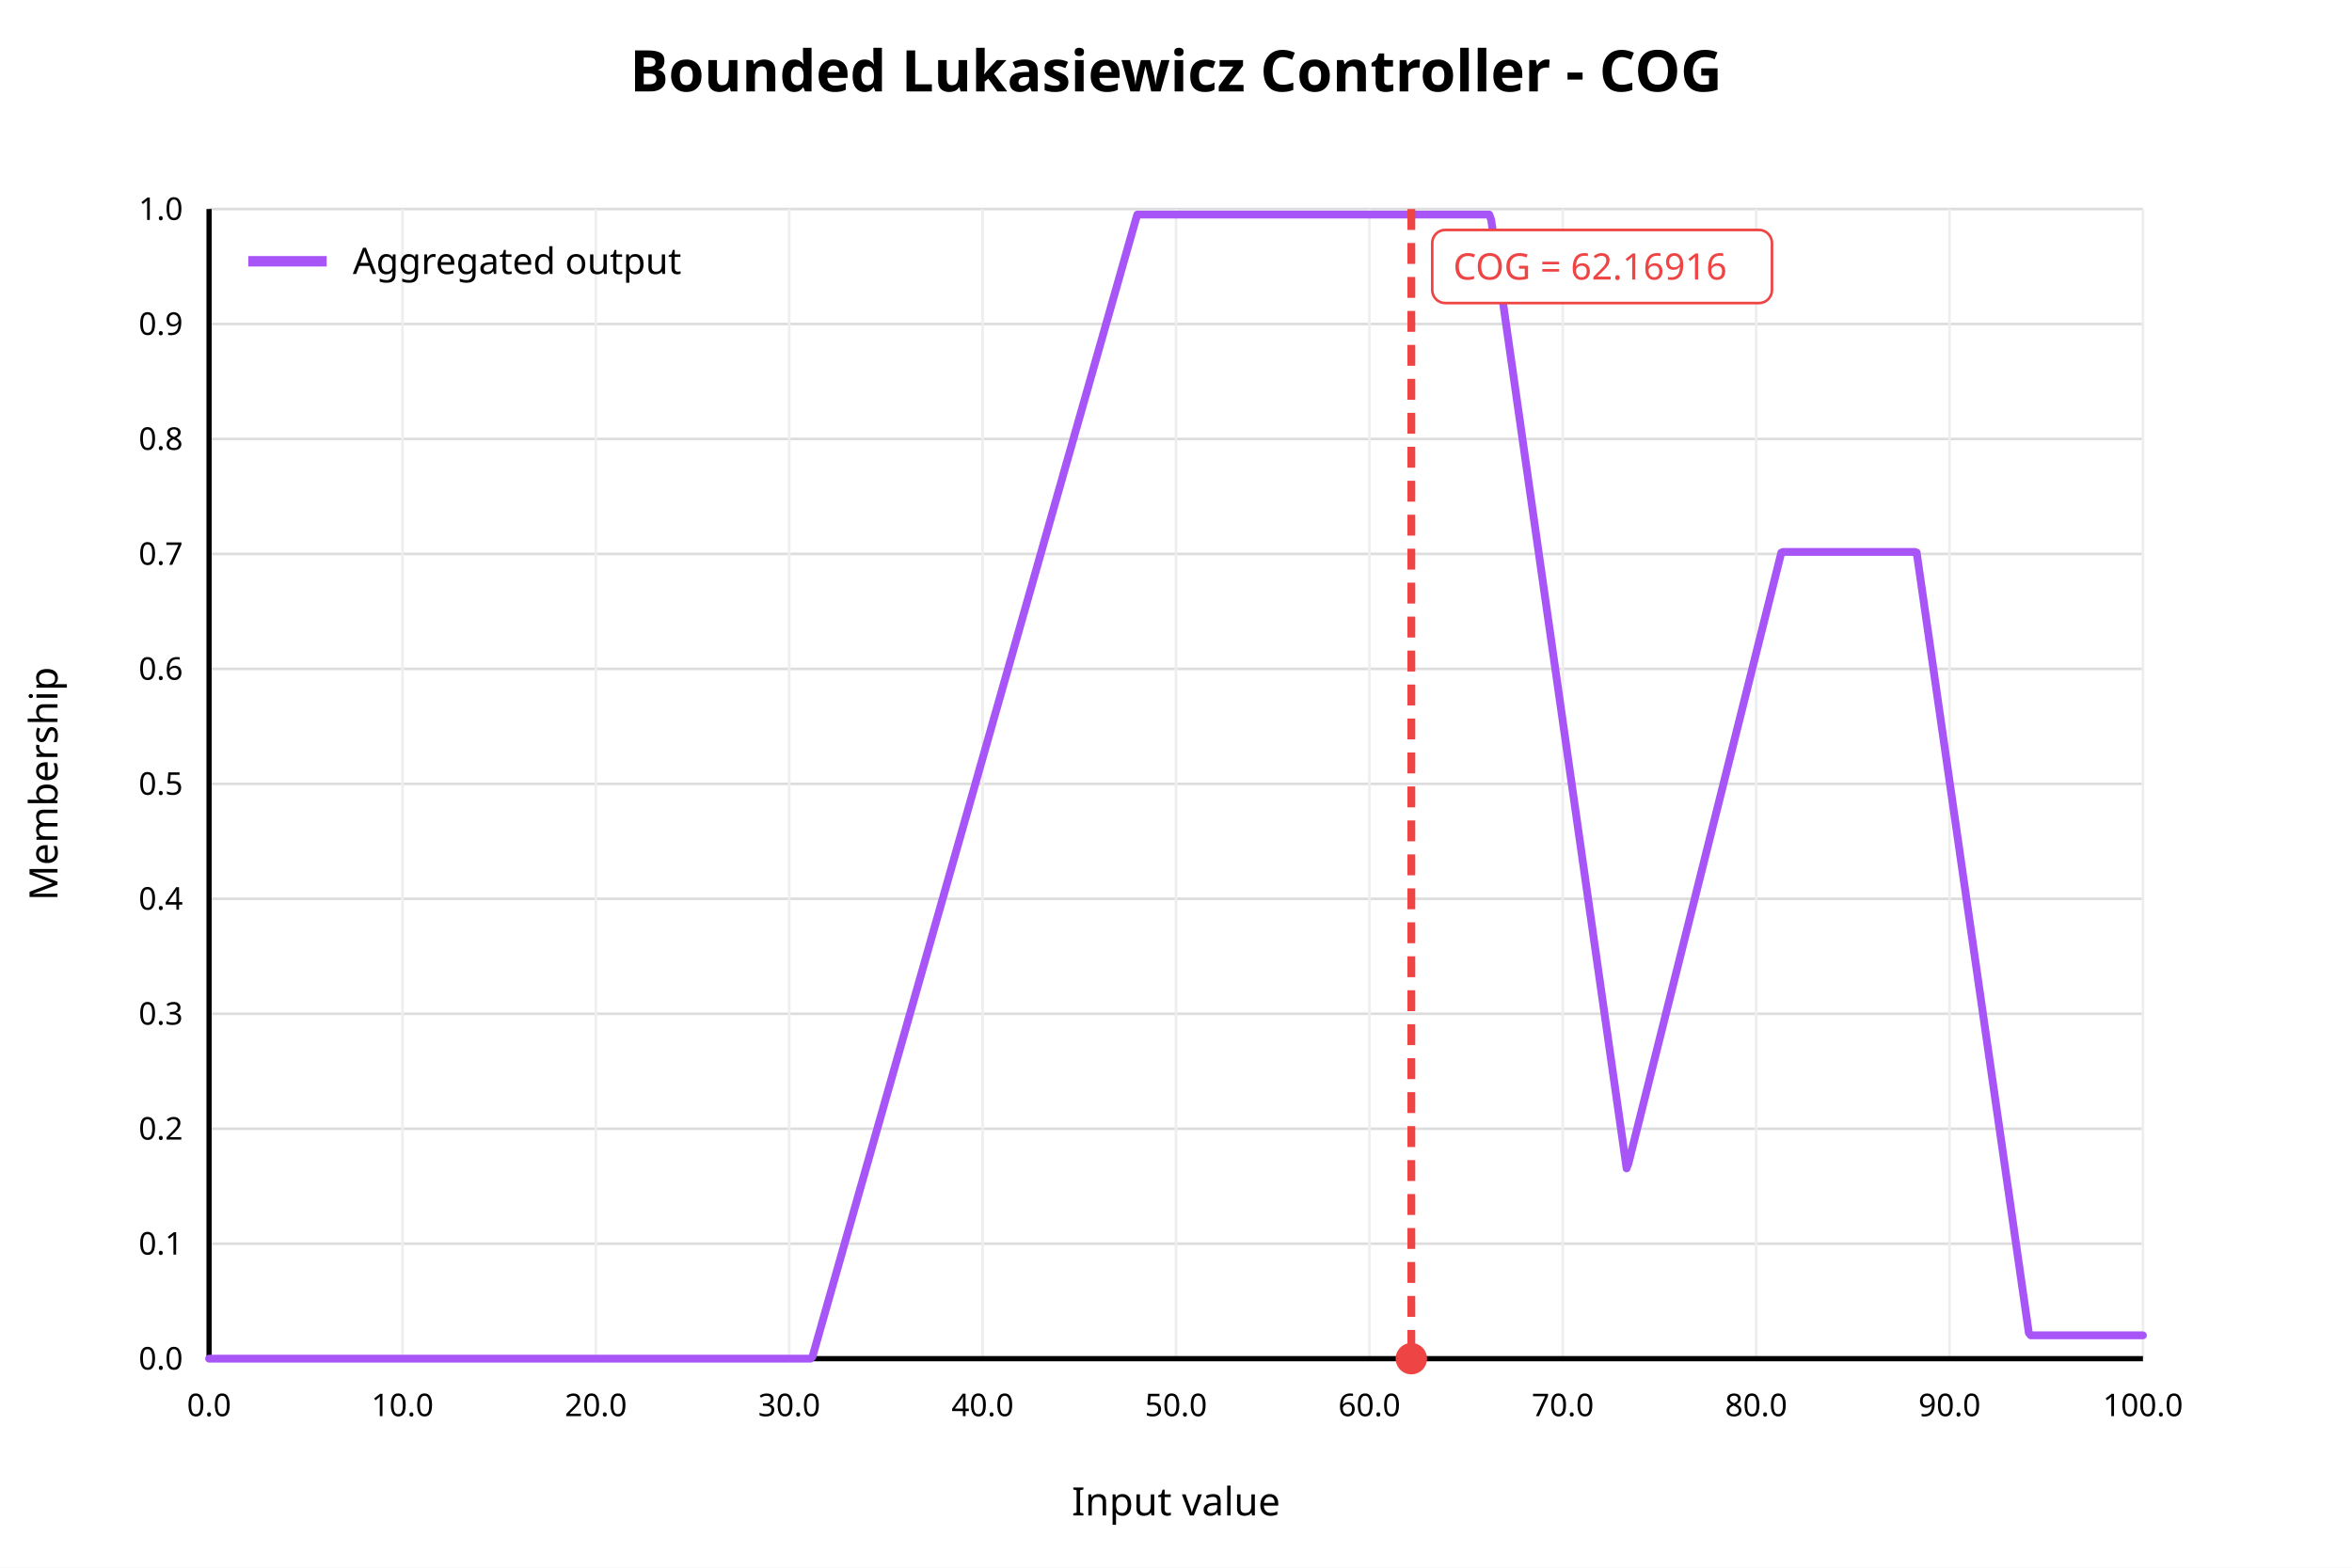
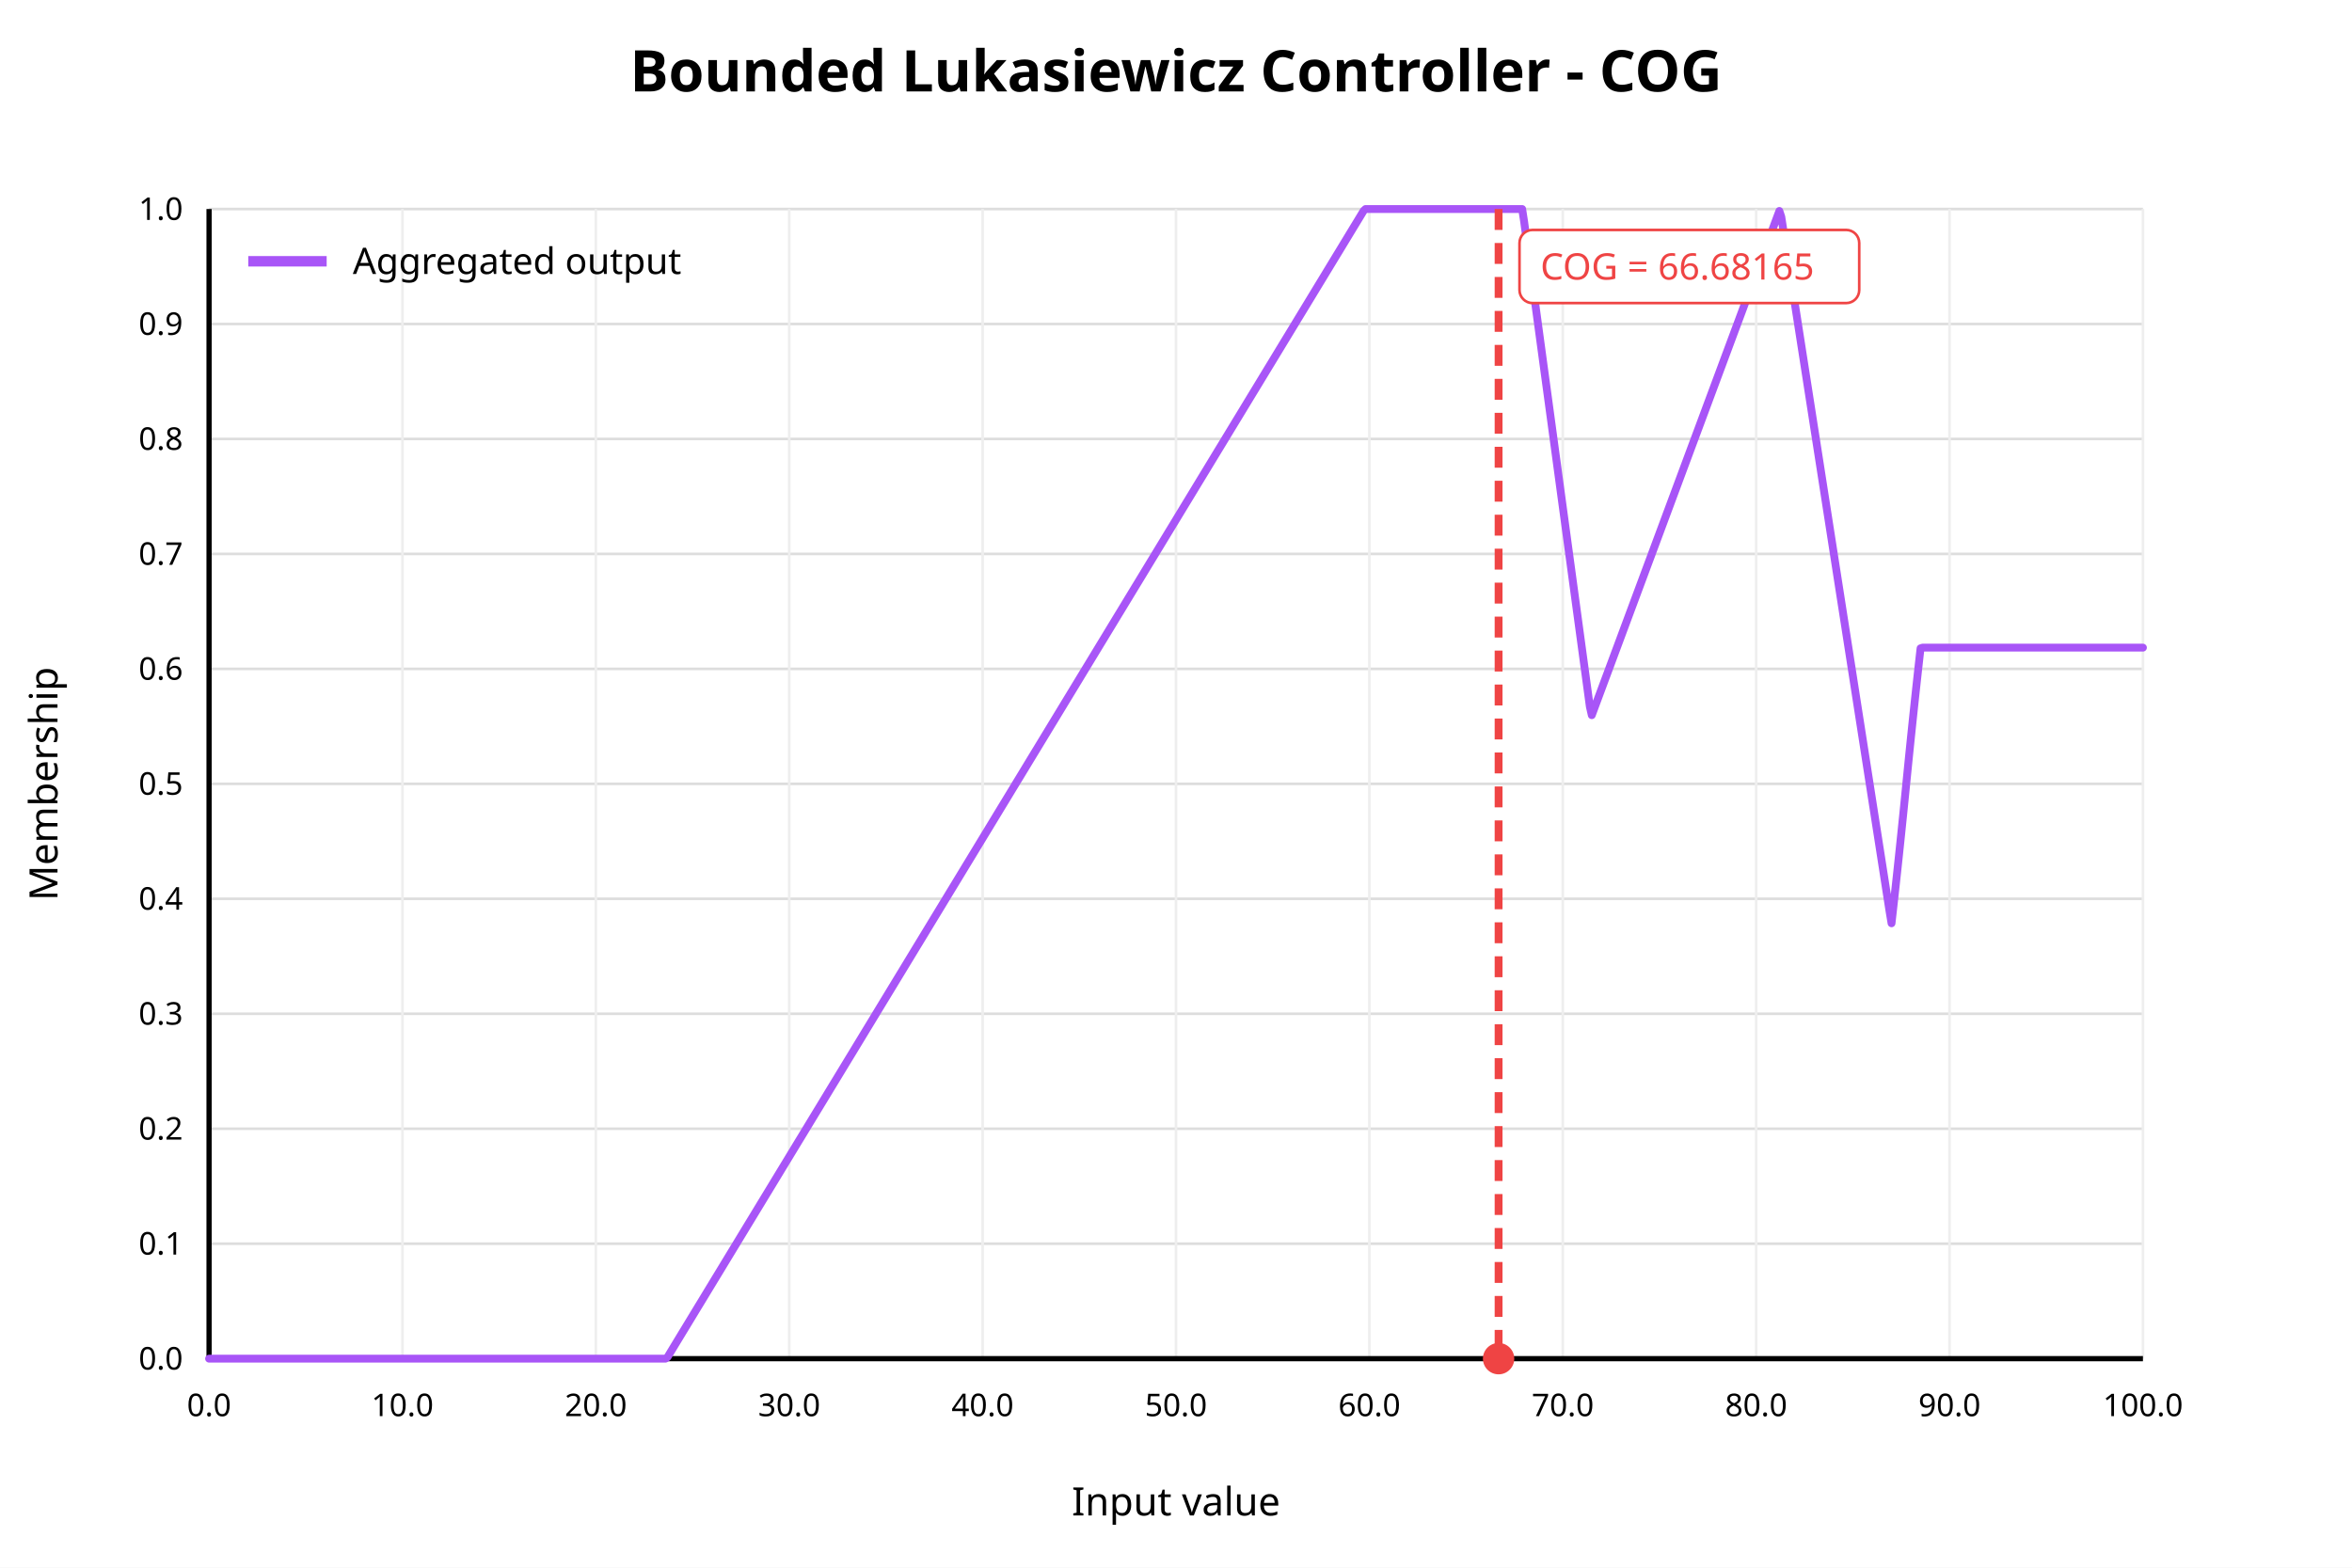
<svg xmlns="http://www.w3.org/2000/svg" width="900" height="600" viewBox="0 0 900 600">
  <rect x="0" y="0" width="900" height="600" fill="white" />
  <text x="450" y="35" text-anchor="middle" font-family="sans-serif" font-size="22" font-weight="bold" fill="black">Bounded Lukasiewicz Controller - COG</text>
  <line x1="80" y1="520.00" x2="820" y2="520.00" stroke="#dddddd" stroke-width="1" />
  <text x="70" y="520.00" text-anchor="end" dominant-baseline="middle" font-family="sans-serif" font-size="12" fill="black">0.0</text>
  <line x1="80" y1="476.00" x2="820" y2="476.00" stroke="#dddddd" stroke-width="1" />
  <text x="70" y="476.00" text-anchor="end" dominant-baseline="middle" font-family="sans-serif" font-size="12" fill="black">0.1</text>
  <line x1="80" y1="432.00" x2="820" y2="432.00" stroke="#dddddd" stroke-width="1" />
  <text x="70" y="432.00" text-anchor="end" dominant-baseline="middle" font-family="sans-serif" font-size="12" fill="black">0.2</text>
  <line x1="80" y1="388.00" x2="820" y2="388.00" stroke="#dddddd" stroke-width="1" />
  <text x="70" y="388.00" text-anchor="end" dominant-baseline="middle" font-family="sans-serif" font-size="12" fill="black">0.3</text>
  <line x1="80" y1="344.00" x2="820" y2="344.00" stroke="#dddddd" stroke-width="1" />
  <text x="70" y="344.00" text-anchor="end" dominant-baseline="middle" font-family="sans-serif" font-size="12" fill="black">0.4</text>
  <line x1="80" y1="300.00" x2="820" y2="300.00" stroke="#dddddd" stroke-width="1" />
  <text x="70" y="300.00" text-anchor="end" dominant-baseline="middle" font-family="sans-serif" font-size="12" fill="black">0.5</text>
  <line x1="80" y1="256.00" x2="820" y2="256.00" stroke="#dddddd" stroke-width="1" />
  <text x="70" y="256.00" text-anchor="end" dominant-baseline="middle" font-family="sans-serif" font-size="12" fill="black">0.6</text>
  <line x1="80" y1="212.00" x2="820" y2="212.00" stroke="#dddddd" stroke-width="1" />
  <text x="70" y="212.00" text-anchor="end" dominant-baseline="middle" font-family="sans-serif" font-size="12" fill="black">0.7</text>
  <line x1="80" y1="168.00" x2="820" y2="168.00" stroke="#dddddd" stroke-width="1" />
  <text x="70" y="168.00" text-anchor="end" dominant-baseline="middle" font-family="sans-serif" font-size="12" fill="black">0.8</text>
  <line x1="80" y1="124.00" x2="820" y2="124.00" stroke="#dddddd" stroke-width="1" />
  <text x="70" y="124.00" text-anchor="end" dominant-baseline="middle" font-family="sans-serif" font-size="12" fill="black">0.9</text>
  <line x1="80" y1="80.00" x2="820" y2="80.00" stroke="#dddddd" stroke-width="1" />
  <text x="70" y="80.00" text-anchor="end" dominant-baseline="middle" font-family="sans-serif" font-size="12" fill="black">1.0</text>
  <line x1="80.00" y1="80" x2="80.00" y2="520" stroke="#eeeeee" stroke-width="1" />
  <text x="80.00" y="542" text-anchor="middle" font-family="sans-serif" font-size="12" fill="black">0.0</text>
  <line x1="154.00" y1="80" x2="154.00" y2="520" stroke="#eeeeee" stroke-width="1" />
  <text x="154.00" y="542" text-anchor="middle" font-family="sans-serif" font-size="12" fill="black">10.0</text>
  <line x1="228.00" y1="80" x2="228.00" y2="520" stroke="#eeeeee" stroke-width="1" />
  <text x="228.00" y="542" text-anchor="middle" font-family="sans-serif" font-size="12" fill="black">20.0</text>
  <line x1="302.00" y1="80" x2="302.00" y2="520" stroke="#eeeeee" stroke-width="1" />
  <text x="302.00" y="542" text-anchor="middle" font-family="sans-serif" font-size="12" fill="black">30.0</text>
  <line x1="376.00" y1="80" x2="376.00" y2="520" stroke="#eeeeee" stroke-width="1" />
  <text x="376.00" y="542" text-anchor="middle" font-family="sans-serif" font-size="12" fill="black">40.0</text>
  <line x1="450.00" y1="80" x2="450.00" y2="520" stroke="#eeeeee" stroke-width="1" />
  <text x="450.00" y="542" text-anchor="middle" font-family="sans-serif" font-size="12" fill="black">50.0</text>
  <line x1="524.00" y1="80" x2="524.00" y2="520" stroke="#eeeeee" stroke-width="1" />
  <text x="524.00" y="542" text-anchor="middle" font-family="sans-serif" font-size="12" fill="black">60.0</text>
  <line x1="598.00" y1="80" x2="598.00" y2="520" stroke="#eeeeee" stroke-width="1" />
  <text x="598.00" y="542" text-anchor="middle" font-family="sans-serif" font-size="12" fill="black">70.0</text>
  <line x1="672.00" y1="80" x2="672.00" y2="520" stroke="#eeeeee" stroke-width="1" />
  <text x="672.00" y="542" text-anchor="middle" font-family="sans-serif" font-size="12" fill="black">80.0</text>
  <line x1="746.00" y1="80" x2="746.00" y2="520" stroke="#eeeeee" stroke-width="1" />
  <text x="746.00" y="542" text-anchor="middle" font-family="sans-serif" font-size="12" fill="black">90.0</text>
  <line x1="820.00" y1="80" x2="820.00" y2="520" stroke="#eeeeee" stroke-width="1" />
  <text x="820.00" y="542" text-anchor="middle" font-family="sans-serif" font-size="12" fill="black">100.0</text>
  <line x1="80" y1="520" x2="820" y2="520" stroke="black" stroke-width="2" />
  <line x1="80" y1="80" x2="80" y2="520" stroke="black" stroke-width="2" />
  <text x="450" y="580" text-anchor="middle" font-family="sans-serif" font-size="15" fill="black">Input value</text>
  <text x="22" y="300" text-anchor="middle" font-family="sans-serif" font-size="15" fill="black" transform="rotate(-90 22 300)">Membership</text>
-   <polyline fill="none" stroke="#a855f7" stroke-width="3" stroke-linejoin="round" stroke-linecap="round" points="80.00,520.00 80.74,520.00 81.48,520.00 82.22,520.00 82.96,520.00 83.70,520.00 84.44,520.00 85.18,520.00 85.92,520.00 86.66,520.00 87.40,520.00 88.14,520.00 88.88,520.00 89.62,520.00 90.36,520.00 91.10,520.00 91.84,520.00 92.58,520.00 93.32,520.00 94.06,520.00 94.80,520.00 95.54,520.00 96.28,520.00 97.02,520.00 97.76,520.00 98.50,520.00 99.24,520.00 99.98,520.00 100.72,520.00 101.46,520.00 102.20,520.00 102.94,520.00 103.68,520.00 104.42,520.00 105.16,520.00 105.90,520.00 106.64,520.00 107.38,520.00 108.12,520.00 108.86,520.00 109.60,520.00 110.34,520.00 111.08,520.00 111.82,520.00 112.56,520.00 113.30,520.00 114.04,520.00 114.78,520.00 115.52,520.00 116.26,520.00 117.00,520.00 117.74,520.00 118.48,520.00 119.22,520.00 119.96,520.00 120.70,520.00 121.44,520.00 122.18,520.00 122.92,520.00 123.66,520.00 124.40,520.00 125.14,520.00 125.88,520.00 126.62,520.00 127.36,520.00 128.10,520.00 128.84,520.00 129.58,520.00 130.32,520.00 131.06,520.00 131.80,520.00 132.54,520.00 133.28,520.00 134.02,520.00 134.76,520.00 135.50,520.00 136.24,520.00 136.98,520.00 137.72,520.00 138.46,520.00 139.20,520.00 139.94,520.00 140.68,520.00 141.42,520.00 142.16,520.00 142.90,520.00 143.64,520.00 144.38,520.00 145.12,520.00 145.86,520.00 146.60,520.00 147.34,520.00 148.08,520.00 148.82,520.00 149.56,520.00 150.30,520.00 151.04,520.00 151.78,520.00 152.52,520.00 153.26,520.00 154.00,520.00 154.74,520.00 155.48,520.00 156.22,520.00 156.96,520.00 157.70,520.00 158.44,520.00 159.18,520.00 159.92,520.00 160.66,520.00 161.40,520.00 162.14,520.00 162.88,520.00 163.62,520.00 164.36,520.00 165.10,520.00 165.84,520.00 166.58,520.00 167.32,520.00 168.06,520.00 168.80,520.00 169.54,520.00 170.28,520.00 171.02,520.00 171.76,520.00 172.50,520.00 173.24,520.00 173.98,520.00 174.72,520.00 175.46,520.00 176.20,520.00 176.94,520.00 177.68,520.00 178.42,520.00 179.16,520.00 179.90,520.00 180.64,520.00 181.38,520.00 182.12,520.00 182.86,520.00 183.60,520.00 184.34,520.00 185.08,520.00 185.82,520.00 186.56,520.00 187.30,520.00 188.04,520.00 188.78,520.00 189.52,520.00 190.26,520.00 191.00,520.00 191.74,520.00 192.48,520.00 193.22,520.00 193.96,520.00 194.70,520.00 195.44,520.00 196.18,520.00 196.92,520.00 197.66,520.00 198.40,520.00 199.14,520.00 199.88,520.00 200.62,520.00 201.36,520.00 202.10,520.00 202.84,520.00 203.58,520.00 204.32,520.00 205.06,520.00 205.80,520.00 206.54,520.00 207.28,520.00 208.02,520.00 208.76,520.00 209.50,520.00 210.24,520.00 210.98,520.00 211.72,520.00 212.46,520.00 213.20,520.00 213.94,520.00 214.68,520.00 215.42,520.00 216.16,520.00 216.90,520.00 217.64,520.00 218.38,520.00 219.12,520.00 219.86,520.00 220.60,520.00 221.34,520.00 222.08,520.00 222.82,520.00 223.56,520.00 224.30,520.00 225.04,520.00 225.78,520.00 226.52,520.00 227.26,520.00 228.00,520.00 228.74,520.00 229.48,520.00 230.22,520.00 230.96,520.00 231.70,520.00 232.44,520.00 233.18,520.00 233.92,520.00 234.66,520.00 235.40,520.00 236.14,520.00 236.88,520.00 237.62,520.00 238.36,520.00 239.10,520.00 239.84,520.00 240.58,520.00 241.32,520.00 242.06,520.00 242.80,520.00 243.54,520.00 244.28,520.00 245.02,520.00 245.76,520.00 246.50,520.00 247.24,520.00 247.98,520.00 248.72,520.00 249.46,520.00 250.20,520.00 250.94,520.00 251.68,520.00 252.42,520.00 253.16,520.00 253.90,520.00 254.64,520.00 255.38,520.00 256.12,520.00 256.86,520.00 257.60,520.00 258.34,520.00 259.08,520.00 259.82,520.00 260.56,520.00 261.30,520.00 262.04,520.00 262.78,520.00 263.52,520.00 264.26,520.00 265.00,520.00 265.74,520.00 266.48,520.00 267.22,520.00 267.96,520.00 268.70,520.00 269.44,520.00 270.18,520.00 270.92,520.00 271.66,520.00 272.40,520.00 273.14,520.00 273.88,520.00 274.62,520.00 275.36,520.00 276.10,520.00 276.84,520.00 277.58,520.00 278.32,520.00 279.06,520.00 279.80,520.00 280.54,520.00 281.28,520.00 282.02,520.00 282.76,520.00 283.50,520.00 284.24,520.00 284.98,520.00 285.72,520.00 286.46,520.00 287.20,520.00 287.94,520.00 288.68,520.00 289.42,520.00 290.16,520.00 290.90,520.00 291.64,520.00 292.38,520.00 293.12,520.00 293.86,520.00 294.60,520.00 295.34,520.00 296.08,520.00 296.82,520.00 297.56,520.00 298.30,520.00 299.04,520.00 299.78,520.00 300.52,520.00 301.26,520.00 302.00,520.00 302.74,520.00 303.48,520.00 304.22,520.00 304.96,520.00 305.70,520.00 306.44,520.00 307.18,520.00 307.92,520.00 308.66,520.00 309.40,520.00 310.14,520.00 310.88,519.29 311.62,516.69 312.36,514.08 313.10,511.48 313.84,508.88 314.58,506.27 315.32,503.67 316.06,501.07 316.80,498.46 317.54,495.86 318.28,493.26 319.02,490.65 319.76,488.05 320.50,485.45 321.24,482.84 321.98,480.24 322.72,477.64 323.46,475.03 324.20,472.43 324.94,469.83 325.68,467.23 326.42,464.62 327.16,462.02 327.90,459.42 328.64,456.81 329.38,454.21 330.12,451.61 330.86,449.00 331.60,446.40 332.34,443.80 333.08,441.19 333.82,438.59 334.56,435.99 335.30,433.38 336.04,430.78 336.78,428.18 337.52,425.57 338.26,422.97 339.00,420.37 339.74,417.76 340.48,415.16 341.22,412.56 341.96,409.95 342.70,407.35 343.44,404.75 344.18,402.15 344.92,399.54 345.66,396.94 346.40,394.34 347.14,391.73 347.88,389.13 348.62,386.53 349.36,383.92 350.10,381.32 350.84,378.72 351.58,376.11 352.32,373.51 353.06,370.91 353.80,368.30 354.54,365.70 355.28,363.10 356.02,360.49 356.76,357.89 357.50,355.29 358.24,352.68 358.98,350.08 359.72,347.48 360.46,344.88 361.20,342.27 361.94,339.67 362.68,337.07 363.42,334.46 364.16,331.86 364.90,329.26 365.64,326.65 366.38,324.05 367.12,321.45 367.86,318.84 368.60,316.24 369.34,313.64 370.08,311.03 370.82,308.43 371.56,305.83 372.30,303.22 373.04,300.62 373.78,298.02 374.52,295.41 375.26,292.81 376.00,290.21 376.74,287.60 377.48,285.00 378.22,282.40 378.96,279.80 379.70,277.19 380.44,274.59 381.18,271.99 381.92,269.38 382.66,266.78 383.40,264.18 384.14,261.57 384.88,258.97 385.62,256.37 386.36,253.76 387.10,251.16 387.84,248.56 388.58,245.95 389.32,243.35 390.06,240.75 390.80,238.14 391.54,235.54 392.28,232.94 393.02,230.33 393.76,227.73 394.50,225.13 395.24,222.52 395.98,219.92 396.72,217.32 397.46,214.72 398.20,212.11 398.94,209.51 399.68,206.91 400.42,204.30 401.16,201.70 401.90,199.10 402.64,196.49 403.38,193.89 404.12,191.29 404.86,188.68 405.60,186.08 406.34,183.48 407.08,180.87 407.82,178.27 408.56,175.67 409.30,173.06 410.04,170.46 410.78,167.86 411.52,165.25 412.26,162.65 413.00,160.05 413.74,157.45 414.48,154.84 415.22,152.24 415.96,149.64 416.70,147.03 417.44,144.43 418.18,141.83 418.92,139.22 419.66,136.62 420.40,134.02 421.14,131.41 421.88,128.81 422.62,126.21 423.36,123.60 424.10,121.00 424.84,118.40 425.58,115.79 426.32,113.19 427.06,110.59 427.80,107.98 428.54,105.38 429.28,102.78 430.02,100.18 430.76,97.57 431.50,94.97 432.24,92.37 432.98,89.76 433.72,87.16 434.46,84.56 435.20,82.12 435.94,82.12 436.68,82.12 437.42,82.12 438.16,82.12 438.90,82.12 439.64,82.12 440.38,82.12 441.12,82.12 441.86,82.12 442.60,82.12 443.34,82.12 444.08,82.12 444.82,82.12 445.56,82.12 446.30,82.12 447.04,82.12 447.78,82.12 448.52,82.12 449.26,82.12 450.00,82.12 450.74,82.12 451.48,82.12 452.22,82.12 452.96,82.12 453.70,82.12 454.44,82.12 455.18,82.12 455.92,82.12 456.66,82.12 457.40,82.12 458.14,82.12 458.88,82.12 459.62,82.12 460.36,82.12 461.10,82.12 461.84,82.12 462.58,82.12 463.32,82.12 464.06,82.12 464.80,82.12 465.54,82.12 466.28,82.12 467.02,82.12 467.76,82.12 468.50,82.12 469.24,82.12 469.98,82.12 470.72,82.12 471.46,82.12 472.20,82.12 472.94,82.12 473.68,82.12 474.42,82.12 475.16,82.12 475.90,82.12 476.64,82.12 477.38,82.12 478.12,82.12 478.86,82.12 479.60,82.12 480.34,82.12 481.08,82.12 481.82,82.12 482.56,82.12 483.30,82.12 484.04,82.12 484.78,82.12 485.52,82.12 486.26,82.12 487.00,82.12 487.74,82.12 488.48,82.12 489.22,82.12 489.96,82.12 490.70,82.12 491.44,82.12 492.18,82.12 492.92,82.12 493.66,82.12 494.40,82.12 495.14,82.12 495.88,82.12 496.62,82.12 497.36,82.12 498.10,82.12 498.84,82.12 499.58,82.12 500.32,82.12 501.06,82.12 501.80,82.12 502.54,82.12 503.28,82.12 504.02,82.12 504.76,82.12 505.50,82.12 506.24,82.12 506.98,82.12 507.72,82.12 508.46,82.12 509.20,82.12 509.94,82.12 510.68,82.12 511.42,82.12 512.16,82.12 512.90,82.12 513.64,82.12 514.38,82.12 515.12,82.12 515.86,82.12 516.60,82.12 517.34,82.12 518.08,82.12 518.82,82.12 519.56,82.12 520.30,82.12 521.04,82.12 521.78,82.12 522.52,82.12 523.26,82.12 524.00,82.12 524.74,82.12 525.48,82.12 526.22,82.12 526.96,82.12 527.70,82.12 528.44,82.12 529.18,82.12 529.92,82.12 530.66,82.12 531.40,82.12 532.14,82.12 532.88,82.12 533.62,82.12 534.36,82.12 535.10,82.12 535.84,82.12 536.58,82.12 537.32,82.12 538.06,82.12 538.80,82.12 539.54,82.12 540.28,82.12 541.02,82.12 541.76,82.12 542.50,82.12 543.24,82.12 543.98,82.12 544.72,82.12 545.46,82.12 546.20,82.12 546.94,82.12 547.68,82.12 548.42,82.12 549.16,82.12 549.90,82.12 550.64,82.12 551.38,82.12 552.12,82.12 552.86,82.12 553.60,82.12 554.34,82.12 555.08,82.12 555.82,82.12 556.56,82.12 557.30,82.12 558.04,82.12 558.78,82.12 559.52,82.12 560.26,82.12 561.00,82.12 561.74,82.12 562.48,82.12 563.22,82.12 563.96,82.12 564.70,82.12 565.44,82.12 566.18,82.12 566.92,82.12 567.66,82.12 568.40,82.12 569.14,82.12 569.88,82.12 570.62,84.21 571.36,89.39 572.10,94.58 572.84,99.76 573.58,104.95 574.32,110.13 575.06,115.32 575.80,120.50 576.54,125.69 577.28,130.87 578.02,136.06 578.76,141.24 579.50,146.43 580.24,151.61 580.98,156.80 581.72,161.99 582.46,167.17 583.20,172.36 583.94,177.54 584.68,182.73 585.42,187.91 586.16,193.10 586.90,198.28 587.64,203.47 588.38,208.65 589.12,213.84 589.86,219.02 590.60,224.21 591.34,229.39 592.08,234.58 592.82,239.77 593.56,244.95 594.30,250.14 595.04,255.32 595.78,260.51 596.52,265.69 597.26,270.88 598.00,276.06 598.74,281.25 599.48,286.43 600.22,291.62 600.96,296.80 601.70,301.99 602.44,307.17 603.18,312.36 603.92,317.54 604.66,322.73 605.40,327.92 606.14,333.10 606.88,338.29 607.62,343.47 608.36,348.66 609.10,353.84 609.84,359.03 610.58,364.21 611.32,369.40 612.06,374.58 612.80,379.77 613.54,384.95 614.28,390.14 615.02,395.32 615.76,400.51 616.50,405.70 617.24,410.88 617.98,416.07 618.72,421.25 619.46,426.44 620.20,431.62 620.94,436.81 621.68,441.99 622.42,447.18 623.16,445.18 623.90,442.22 624.64,439.26 625.38,436.30 626.12,433.35 626.86,430.39 627.60,427.43 628.34,424.47 629.08,421.51 629.82,418.56 630.56,415.60 631.30,412.64 632.04,409.68 632.78,406.73 633.52,403.77 634.26,400.81 635.00,397.85 635.74,394.90 636.48,391.94 637.22,388.98 637.96,386.02 638.70,383.07 639.44,380.11 640.18,377.15 640.92,374.19 641.66,371.24 642.40,368.28 643.14,365.32 643.88,362.36 644.62,359.40 645.36,356.45 646.10,353.49 646.84,350.53 647.58,347.57 648.32,344.62 649.06,341.66 649.80,338.70 650.54,335.74 651.28,332.79 652.02,329.83 652.76,326.87 653.50,323.91 654.24,320.96 654.98,318.00 655.72,315.04 656.46,312.08 657.20,309.13 657.94,306.17 658.68,303.21 659.42,300.25 660.16,297.29 660.90,294.34 661.64,291.38 662.38,288.42 663.12,285.46 663.86,282.51 664.60,279.55 665.34,276.59 666.08,273.63 666.82,270.68 667.56,267.72 668.30,264.76 669.04,261.80 669.78,258.85 670.52,255.89 671.26,252.93 672.00,249.97 672.74,247.01 673.48,244.06 674.22,241.10 674.96,238.14 675.70,235.18 676.44,232.23 677.18,229.27 677.92,226.31 678.66,223.35 679.40,220.40 680.14,217.44 680.88,214.48 681.62,211.52 682.36,211.23 683.10,211.23 683.84,211.23 684.58,211.23 685.32,211.23 686.06,211.23 686.80,211.23 687.54,211.23 688.28,211.23 689.02,211.23 689.76,211.23 690.50,211.23 691.24,211.23 691.98,211.23 692.72,211.23 693.46,211.23 694.20,211.23 694.94,211.23 695.68,211.23 696.42,211.23 697.16,211.23 697.90,211.23 698.64,211.23 699.38,211.23 700.12,211.23 700.86,211.23 701.60,211.23 702.34,211.23 703.08,211.23 703.82,211.23 704.56,211.23 705.30,211.23 706.04,211.23 706.78,211.23 707.52,211.23 708.26,211.23 709.00,211.23 709.74,211.23 710.48,211.23 711.22,211.23 711.96,211.23 712.70,211.23 713.44,211.23 714.18,211.23 714.92,211.23 715.66,211.23 716.40,211.23 717.14,211.23 717.88,211.23 718.62,211.23 719.36,211.23 720.10,211.23 720.84,211.23 721.58,211.23 722.32,211.23 723.06,211.23 723.80,211.23 724.54,211.23 725.28,211.23 726.02,211.23 726.76,211.23 727.50,211.23 728.24,211.23 728.98,211.23 729.72,211.23 730.46,211.23 731.20,211.23 731.94,211.23 732.68,211.23 733.42,211.47 734.16,216.62 734.90,221.77 735.64,226.92 736.38,232.07 737.12,237.22 737.86,242.37 738.60,247.51 739.34,252.66 740.08,257.81 740.82,262.96 741.56,268.11 742.30,273.26 743.04,278.41 743.78,283.56 744.52,288.71 745.26,293.86 746.00,299.01 746.74,304.16 747.48,309.31 748.22,314.46 748.96,319.61 749.70,324.76 750.44,329.91 751.18,335.06 751.92,340.20 752.66,345.35 753.40,350.50 754.14,355.65 754.88,360.80 755.62,365.95 756.36,371.10 757.10,376.25 757.84,381.40 758.58,386.55 759.32,391.70 760.06,396.85 760.80,402.00 761.54,407.15 762.28,412.30 763.02,417.45 763.76,422.60 764.50,427.74 765.24,432.89 765.98,438.04 766.72,443.19 767.46,448.34 768.20,453.49 768.94,458.64 769.68,463.79 770.42,468.94 771.16,474.09 771.90,479.24 772.64,484.39 773.38,489.54 774.12,494.69 774.86,499.84 775.60,504.99 776.34,510.14 777.08,511.07 777.82,511.07 778.56,511.07 779.30,511.07 780.04,511.07 780.78,511.07 781.52,511.07 782.26,511.07 783.00,511.07 783.74,511.07 784.48,511.07 785.22,511.07 785.96,511.07 786.70,511.07 787.44,511.07 788.18,511.07 788.92,511.07 789.66,511.07 790.40,511.07 791.14,511.07 791.88,511.07 792.62,511.07 793.36,511.07 794.10,511.07 794.84,511.07 795.58,511.07 796.32,511.07 797.06,511.07 797.80,511.07 798.54,511.07 799.28,511.07 800.02,511.07 800.76,511.07 801.50,511.07 802.24,511.07 802.98,511.07 803.72,511.07 804.46,511.07 805.20,511.07 805.94,511.07 806.68,511.07 807.42,511.07 808.16,511.07 808.90,511.07 809.64,511.07 810.38,511.07 811.12,511.07 811.86,511.07 812.60,511.07 813.34,511.07 814.08,511.07 814.82,511.07 815.56,511.07 816.30,511.07 817.04,511.07 817.78,511.07 818.52,511.07 819.26,511.07 820.00,511.07" />
-   <line x1="540.05" y1="80" x2="540.05" y2="520" stroke="#ef4444" stroke-width="3" stroke-dasharray="8 5" />
-   <circle cx="540.05" cy="520" r="6" fill="#ef4444" />
-   <rect x="548.05" y="88" width="130" height="28" rx="5" fill="white" stroke="#ef4444" />
-   <text x="556.05" y="107" font-family="sans-serif" font-size="14" fill="#ef4444">COG = 62.16916</text>
+   <polyline fill="none" stroke="#a855f7" stroke-width="3" stroke-linejoin="round" stroke-linecap="round" points="80.00,520.00 80.74,520.00 81.48,520.00 82.22,520.00 82.96,520.00 83.70,520.00 84.44,520.00 85.18,520.00 85.92,520.00 86.66,520.00 87.40,520.00 88.14,520.00 88.88,520.00 89.62,520.00 90.36,520.00 91.10,520.00 91.84,520.00 92.58,520.00 93.32,520.00 94.06,520.00 94.80,520.00 95.54,520.00 96.28,520.00 97.02,520.00 97.76,520.00 98.50,520.00 99.24,520.00 99.98,520.00 100.72,520.00 101.46,520.00 102.20,520.00 102.94,520.00 103.68,520.00 104.42,520.00 105.16,520.00 105.90,520.00 106.64,520.00 107.38,520.00 108.12,520.00 108.86,520.00 109.60,520.00 110.34,520.00 111.08,520.00 111.82,520.00 112.56,520.00 113.30,520.00 114.04,520.00 114.78,520.00 115.52,520.00 116.26,520.00 117.00,520.00 117.74,520.00 118.48,520.00 119.22,520.00 119.96,520.00 120.70,520.00 121.44,520.00 122.18,520.00 122.92,520.00 123.66,520.00 124.40,520.00 125.14,520.00 125.88,520.00 126.62,520.00 127.36,520.00 128.10,520.00 128.84,520.00 129.58,520.00 130.32,520.00 131.06,520.00 131.80,520.00 132.54,520.00 133.28,520.00 134.02,520.00 134.76,520.00 135.50,520.00 136.24,520.00 136.98,520.00 137.72,520.00 138.46,520.00 139.20,520.00 139.94,520.00 140.68,520.00 141.42,520.00 142.16,520.00 142.90,520.00 143.64,520.00 144.38,520.00 145.12,520.00 145.86,520.00 146.60,520.00 147.34,520.00 148.08,520.00 148.82,520.00 149.56,520.00 150.30,520.00 151.04,520.00 151.78,520.00 152.52,520.00 153.26,520.00 154.00,520.00 154.74,520.00 155.48,520.00 156.22,520.00 156.96,520.00 157.70,520.00 158.44,520.00 159.18,520.00 159.92,520.00 160.66,520.00 161.40,520.00 162.14,520.00 162.88,520.00 163.62,520.00 164.36,520.00 165.10,520.00 165.84,520.00 166.58,520.00 167.32,520.00 168.06,520.00 168.80,520.00 169.54,520.00 170.28,520.00 171.02,520.00 171.76,520.00 172.50,520.00 173.24,520.00 173.98,520.00 174.72,520.00 175.46,520.00 176.20,520.00 176.94,520.00 177.68,520.00 178.42,520.00 179.16,520.00 179.90,520.00 180.64,520.00 181.38,520.00 182.12,520.00 182.86,520.00 183.60,520.00 184.34,520.00 185.08,520.00 185.82,520.00 186.56,520.00 187.30,520.00 188.04,520.00 188.78,520.00 189.52,520.00 190.26,520.00 191.00,520.00 191.74,520.00 192.48,520.00 193.22,520.00 193.96,520.00 194.70,520.00 195.44,520.00 196.18,520.00 196.92,520.00 197.66,520.00 198.40,520.00 199.14,520.00 199.88,520.00 200.62,520.00 201.36,520.00 202.10,520.00 202.84,520.00 203.58,520.00 204.32,520.00 205.06,520.00 205.80,520.00 206.54,520.00 207.28,520.00 208.02,520.00 208.76,520.00 209.50,520.00 210.24,520.00 210.98,520.00 211.72,520.00 212.46,520.00 213.20,520.00 213.94,520.00 214.68,520.00 215.42,520.00 216.16,520.00 216.90,520.00 217.64,520.00 218.38,520.00 219.12,520.00 219.86,520.00 220.60,520.00 221.34,520.00 222.08,520.00 222.82,520.00 223.56,520.00 224.30,520.00 225.04,520.00 225.78,520.00 226.52,520.00 227.26,520.00 228.00,520.00 228.74,520.00 229.48,520.00 230.22,520.00 230.96,520.00 231.70,520.00 232.44,520.00 233.18,520.00 233.92,520.00 234.66,520.00 235.40,520.00 236.14,520.00 236.88,520.00 237.62,520.00 238.36,520.00 239.10,520.00 239.84,520.00 240.58,520.00 241.32,520.00 242.06,520.00 242.80,520.00 243.54,520.00 244.28,520.00 245.02,520.00 245.76,520.00 246.50,520.00 247.24,520.00 247.98,520.00 248.72,520.00 249.46,520.00 250.20,520.00 250.94,520.00 251.68,520.00 252.42,520.00 253.16,520.00 253.90,520.00 254.64,520.00 255.38,519.49 256.12,518.27 256.86,517.05 257.60,515.83 258.34,514.61 259.08,513.39 259.82,512.17 260.56,510.95 261.30,509.73 262.04,508.52 262.78,507.30 263.52,506.08 264.26,504.86 265.00,503.64 265.74,502.42 266.48,501.20 267.22,499.98 267.96,498.77 268.70,497.55 269.44,496.33 270.18,495.11 270.92,493.89 271.66,492.67 272.40,491.45 273.14,490.23 273.88,489.01 274.62,487.80 275.36,486.58 276.10,485.36 276.84,484.14 277.58,482.92 278.32,481.70 279.06,480.48 279.80,479.26 280.54,478.04 281.28,476.83 282.02,475.61 282.76,474.39 283.50,473.17 284.24,471.95 284.98,470.73 285.72,469.51 286.46,468.29 287.20,467.08 287.94,465.86 288.68,464.64 289.42,463.42 290.16,462.20 290.90,460.98 291.64,459.76 292.38,458.54 293.12,457.32 293.86,456.11 294.60,454.89 295.34,453.67 296.08,452.45 296.82,451.23 297.56,450.01 298.30,448.79 299.04,447.57 299.78,446.35 300.52,445.14 301.26,443.92 302.00,442.70 302.74,441.48 303.48,440.26 304.22,439.04 304.96,437.82 305.70,436.60 306.44,435.39 307.18,434.17 307.92,432.95 308.66,431.73 309.40,430.51 310.14,429.29 310.88,428.07 311.62,426.85 312.36,425.63 313.10,424.42 313.84,423.20 314.58,421.98 315.32,420.76 316.06,419.54 316.80,418.32 317.54,417.10 318.28,415.88 319.02,414.66 319.76,413.45 320.50,412.23 321.24,411.01 321.98,409.79 322.72,408.57 323.46,407.35 324.20,406.13 324.94,404.91 325.68,403.70 326.42,402.48 327.16,401.26 327.90,400.04 328.64,398.82 329.38,397.60 330.12,396.38 330.86,395.16 331.60,393.94 332.34,392.73 333.08,391.51 333.82,390.29 334.56,389.07 335.30,387.85 336.04,386.63 336.78,385.41 337.52,384.19 338.26,382.97 339.00,381.76 339.74,380.54 340.48,379.32 341.22,378.10 341.96,376.88 342.70,375.66 343.44,374.44 344.18,373.22 344.92,372.01 345.66,370.79 346.40,369.57 347.14,368.35 347.88,367.13 348.62,365.91 349.36,364.69 350.10,363.47 350.84,362.25 351.58,361.04 352.32,359.82 353.06,358.60 353.80,357.38 354.54,356.16 355.28,354.94 356.02,353.72 356.76,352.50 357.50,351.28 358.24,350.07 358.98,348.85 359.72,347.63 360.46,346.41 361.20,345.19 361.94,343.97 362.68,342.75 363.42,341.53 364.16,340.32 364.90,339.10 365.64,337.88 366.38,336.66 367.12,335.44 367.86,334.22 368.60,333.00 369.34,331.78 370.08,330.56 370.82,329.35 371.56,328.13 372.30,326.91 373.04,325.69 373.78,324.47 374.52,323.25 375.26,322.03 376.00,320.81 376.74,319.59 377.48,318.38 378.22,317.16 378.96,315.94 379.70,314.72 380.44,313.50 381.18,312.28 381.92,311.06 382.66,309.84 383.40,308.62 384.14,307.41 384.88,306.19 385.62,304.97 386.36,303.75 387.10,302.53 387.84,301.31 388.58,300.09 389.32,298.87 390.06,297.66 390.80,296.44 391.54,295.22 392.28,294.00 393.02,292.78 393.76,291.56 394.50,290.34 395.24,289.12 395.98,287.90 396.72,286.69 397.46,285.47 398.20,284.25 398.94,283.03 399.68,281.81 400.42,280.59 401.16,279.37 401.90,278.15 402.64,276.93 403.38,275.72 404.12,274.50 404.86,273.28 405.60,272.06 406.34,270.84 407.08,269.62 407.82,268.40 408.56,267.18 409.30,265.97 410.04,264.75 410.78,263.53 411.52,262.31 412.26,261.09 413.00,259.87 413.74,258.65 414.48,257.43 415.22,256.21 415.96,255.00 416.70,253.78 417.44,252.56 418.18,251.34 418.92,250.12 419.66,248.90 420.40,247.68 421.14,246.46 421.88,245.24 422.62,244.03 423.36,242.81 424.10,241.59 424.84,240.37 425.58,239.15 426.32,237.93 427.06,236.71 427.80,235.49 428.54,234.28 429.28,233.06 430.02,231.84 430.76,230.62 431.50,229.40 432.24,228.18 432.98,226.96 433.72,225.74 434.46,224.52 435.20,223.31 435.94,222.09 436.68,220.87 437.42,219.65 438.16,218.43 438.90,217.21 439.64,215.99 440.38,214.77 441.12,213.55 441.86,212.34 442.60,211.12 443.34,209.90 444.08,208.68 444.82,207.46 445.56,206.24 446.30,205.02 447.04,203.80 447.78,202.59 448.52,201.37 449.26,200.15 450.00,198.93 450.74,197.71 451.48,196.49 452.22,195.27 452.96,194.05 453.70,192.83 454.44,191.62 455.18,190.40 455.92,189.18 456.66,187.96 457.40,186.74 458.14,185.52 458.88,184.30 459.62,183.08 460.36,181.86 461.10,180.65 461.84,179.43 462.58,178.21 463.32,176.99 464.06,175.77 464.80,174.55 465.54,173.33 466.28,172.11 467.02,170.90 467.76,169.68 468.50,168.46 469.24,167.24 469.98,166.02 470.72,164.80 471.46,163.58 472.20,162.36 472.94,161.14 473.68,159.93 474.42,158.71 475.16,157.49 475.90,156.27 476.64,155.05 477.38,153.83 478.12,152.61 478.86,151.39 479.60,150.17 480.34,148.96 481.08,147.74 481.82,146.52 482.56,145.30 483.30,144.08 484.04,142.86 484.78,141.64 485.52,140.42 486.26,139.21 487.00,137.99 487.74,136.77 488.48,135.55 489.22,134.33 489.96,133.11 490.70,131.89 491.44,130.67 492.18,129.45 492.92,128.24 493.66,127.02 494.40,125.80 495.14,124.58 495.88,123.36 496.62,122.14 497.36,120.92 498.10,119.70 498.84,118.48 499.58,117.27 500.32,116.05 501.06,114.83 501.80,113.61 502.54,112.39 503.28,111.17 504.02,109.95 504.76,108.73 505.50,107.52 506.24,106.30 506.98,105.08 507.72,103.86 508.46,102.64 509.20,101.42 509.94,100.20 510.68,98.98 511.42,97.76 512.16,96.55 512.90,95.33 513.64,94.11 514.38,92.89 515.12,91.67 515.86,90.45 516.60,89.23 517.34,88.01 518.08,86.79 518.82,85.58 519.56,84.36 520.30,83.14 521.04,81.92 521.78,80.70 522.52,80.00 523.26,80.00 524.00,80.00 524.74,80.00 525.48,80.00 526.22,80.00 526.96,80.00 527.70,80.00 528.44,80.00 529.18,80.00 529.92,80.00 530.66,80.00 531.40,80.00 532.14,80.00 532.88,80.00 533.62,80.00 534.36,80.00 535.10,80.00 535.84,80.00 536.58,80.00 537.32,80.00 538.06,80.00 538.80,80.00 539.54,80.00 540.28,80.00 541.02,80.00 541.76,80.00 542.50,80.00 543.24,80.00 543.98,80.00 544.72,80.00 545.46,80.00 546.20,80.00 546.94,80.00 547.68,80.00 548.42,80.00 549.16,80.00 549.90,80.00 550.64,80.00 551.38,80.00 552.12,80.00 552.86,80.00 553.60,80.00 554.34,80.00 555.08,80.00 555.82,80.00 556.56,80.00 557.30,80.00 558.04,80.00 558.78,80.00 559.52,80.00 560.26,80.00 561.00,80.00 561.74,80.00 562.48,80.00 563.22,80.00 563.96,80.00 564.70,80.00 565.44,80.00 566.18,80.00 566.92,80.00 567.66,80.00 568.40,80.00 569.14,80.00 569.88,80.00 570.62,80.00 571.36,80.00 572.10,80.00 572.84,80.00 573.58,80.00 574.32,80.00 575.06,80.00 575.80,80.00 576.54,80.00 577.28,80.00 578.02,80.00 578.76,80.00 579.50,80.00 580.24,80.00 580.98,80.00 581.72,80.00 582.46,80.00 583.20,84.74 583.94,90.21 584.68,95.67 585.42,101.13 586.16,106.60 586.90,112.06 587.64,117.52 588.38,122.98 589.12,128.45 589.86,133.91 590.60,139.37 591.34,144.83 592.08,150.30 592.82,155.76 593.56,161.22 594.30,166.68 595.04,172.15 595.78,177.61 596.52,183.07 597.26,188.54 598.00,194.00 598.74,199.46 599.48,204.92 600.22,210.39 600.96,215.85 601.70,221.31 602.44,226.77 603.18,232.24 603.92,237.70 604.66,243.16 605.40,248.63 606.14,254.09 606.88,259.55 607.62,265.01 608.36,270.48 609.10,273.72 609.84,271.73 610.58,269.74 611.32,267.75 612.06,265.76 612.80,263.77 613.54,261.78 614.28,259.79 615.02,257.81 615.76,255.82 616.50,253.83 617.24,251.84 617.98,249.85 618.72,247.86 619.46,245.87 620.20,243.88 620.94,241.89 621.68,239.90 622.42,237.91 623.16,235.92 623.90,233.93 624.64,231.94 625.38,229.95 626.12,227.96 626.86,225.97 627.60,223.98 628.34,221.99 629.08,220.00 629.82,218.01 630.56,216.02 631.30,214.04 632.04,212.05 632.78,210.06 633.52,208.07 634.26,206.08 635.00,204.09 635.74,202.10 636.48,200.11 637.22,198.12 637.96,196.13 638.70,194.14 639.44,192.15 640.18,190.16 640.92,188.17 641.66,186.18 642.40,184.19 643.14,182.20 643.88,180.21 644.62,178.22 645.36,176.23 646.10,174.24 646.84,172.25 647.58,170.26 648.32,168.28 649.06,166.29 649.80,164.30 650.54,162.31 651.28,160.32 652.02,158.33 652.76,156.34 653.50,154.35 654.24,152.36 654.98,150.37 655.72,148.38 656.46,146.39 657.20,144.40 657.94,142.41 658.68,140.42 659.42,138.43 660.16,136.44 660.90,134.45 661.64,132.46 662.38,130.47 663.12,128.48 663.86,126.49 664.60,124.51 665.34,122.52 666.08,120.53 666.82,118.54 667.56,116.55 668.30,114.56 669.04,112.57 669.78,110.58 670.52,108.59 671.26,106.60 672.00,104.61 672.74,102.62 673.48,100.63 674.22,98.64 674.96,96.65 675.70,94.66 676.44,92.67 677.18,90.68 677.92,88.69 678.66,86.70 679.40,84.71 680.14,82.72 680.88,80.74 681.62,82.99 682.36,87.74 683.10,92.49 683.84,97.24 684.58,101.99 685.32,106.74 686.06,111.49 686.80,116.24 687.54,120.98 688.28,125.73 689.02,130.48 689.76,135.23 690.50,139.98 691.24,144.73 691.98,149.48 692.72,154.23 693.46,158.97 694.20,163.72 694.94,168.47 695.68,173.22 696.42,177.97 697.16,182.72 697.90,187.47 698.64,192.22 699.38,196.97 700.12,201.71 700.86,206.46 701.60,211.21 702.34,215.96 703.08,220.71 703.82,225.46 704.56,230.21 705.30,234.96 706.04,239.70 706.78,244.45 707.52,249.20 708.26,253.95 709.00,258.70 709.74,263.45 710.48,268.20 711.22,272.95 711.96,277.69 712.70,282.44 713.44,287.19 714.18,291.94 714.92,296.69 715.66,301.44 716.40,306.19 717.14,310.94 717.88,315.69 718.62,320.43 719.36,325.18 720.10,329.93 720.84,334.68 721.58,339.43 722.32,344.18 723.06,348.93 723.80,353.37 724.54,346.78 725.28,340.07 726.02,333.23 726.76,326.26 727.50,319.16 728.24,311.94 728.98,304.58 729.72,297.12 730.46,289.74 731.20,282.49 731.94,275.36 732.68,268.36 733.42,261.49 734.16,254.75 734.90,248.13 735.64,247.87 736.38,247.87 737.12,247.87 737.86,247.87 738.60,247.87 739.34,247.87 740.08,247.87 740.82,247.87 741.56,247.87 742.30,247.87 743.04,247.87 743.78,247.87 744.52,247.87 745.26,247.87 746.00,247.87 746.74,247.87 747.48,247.87 748.22,247.87 748.96,247.87 749.70,247.87 750.44,247.87 751.18,247.87 751.92,247.87 752.66,247.87 753.40,247.87 754.14,247.87 754.88,247.87 755.62,247.87 756.36,247.87 757.10,247.87 757.84,247.87 758.58,247.87 759.32,247.87 760.06,247.87 760.80,247.87 761.54,247.87 762.28,247.87 763.02,247.87 763.76,247.87 764.50,247.87 765.24,247.87 765.98,247.87 766.72,247.87 767.46,247.87 768.20,247.87 768.94,247.87 769.68,247.87 770.42,247.87 771.16,247.87 771.90,247.87 772.64,247.87 773.38,247.87 774.12,247.87 774.86,247.87 775.60,247.87 776.34,247.87 777.08,247.87 777.82,247.87 778.56,247.87 779.30,247.87 780.04,247.87 780.78,247.87 781.52,247.87 782.26,247.87 783.00,247.87 783.74,247.87 784.48,247.87 785.22,247.87 785.96,247.87 786.70,247.87 787.44,247.87 788.18,247.87 788.92,247.87 789.66,247.87 790.40,247.87 791.14,247.87 791.88,247.87 792.62,247.87 793.36,247.87 794.10,247.87 794.84,247.87 795.58,247.87 796.32,247.87 797.06,247.87 797.80,247.87 798.54,247.87 799.28,247.87 800.02,247.87 800.76,247.87 801.50,247.87 802.24,247.87 802.98,247.87 803.72,247.87 804.46,247.87 805.20,247.87 805.94,247.87 806.68,247.87 807.42,247.87 808.16,247.87 808.90,247.87 809.64,247.87 810.38,247.87 811.12,247.87 811.86,247.87 812.60,247.87 813.34,247.87 814.08,247.87 814.82,247.87 815.56,247.87 816.30,247.87 817.04,247.87 817.78,247.87 818.52,247.87 819.26,247.87 820.00,247.87" />
+   <line x1="573.44" y1="80" x2="573.44" y2="520" stroke="#ef4444" stroke-width="3" stroke-dasharray="8 5" />
+   <circle cx="573.44" cy="520" r="6" fill="#ef4444" />
+   <rect x="581.44" y="88" width="130" height="28" rx="5" fill="white" stroke="#ef4444" />
+   <text x="589.44" y="107" font-family="sans-serif" font-size="14" fill="#ef4444">COG = 66.68165</text>
  <line x1="95" y1="100" x2="125" y2="100" stroke="#a855f7" stroke-width="4" />
  <text x="135" y="100" dominant-baseline="middle" font-family="sans-serif" font-size="14" fill="black">Aggregated output</text>
</svg>
